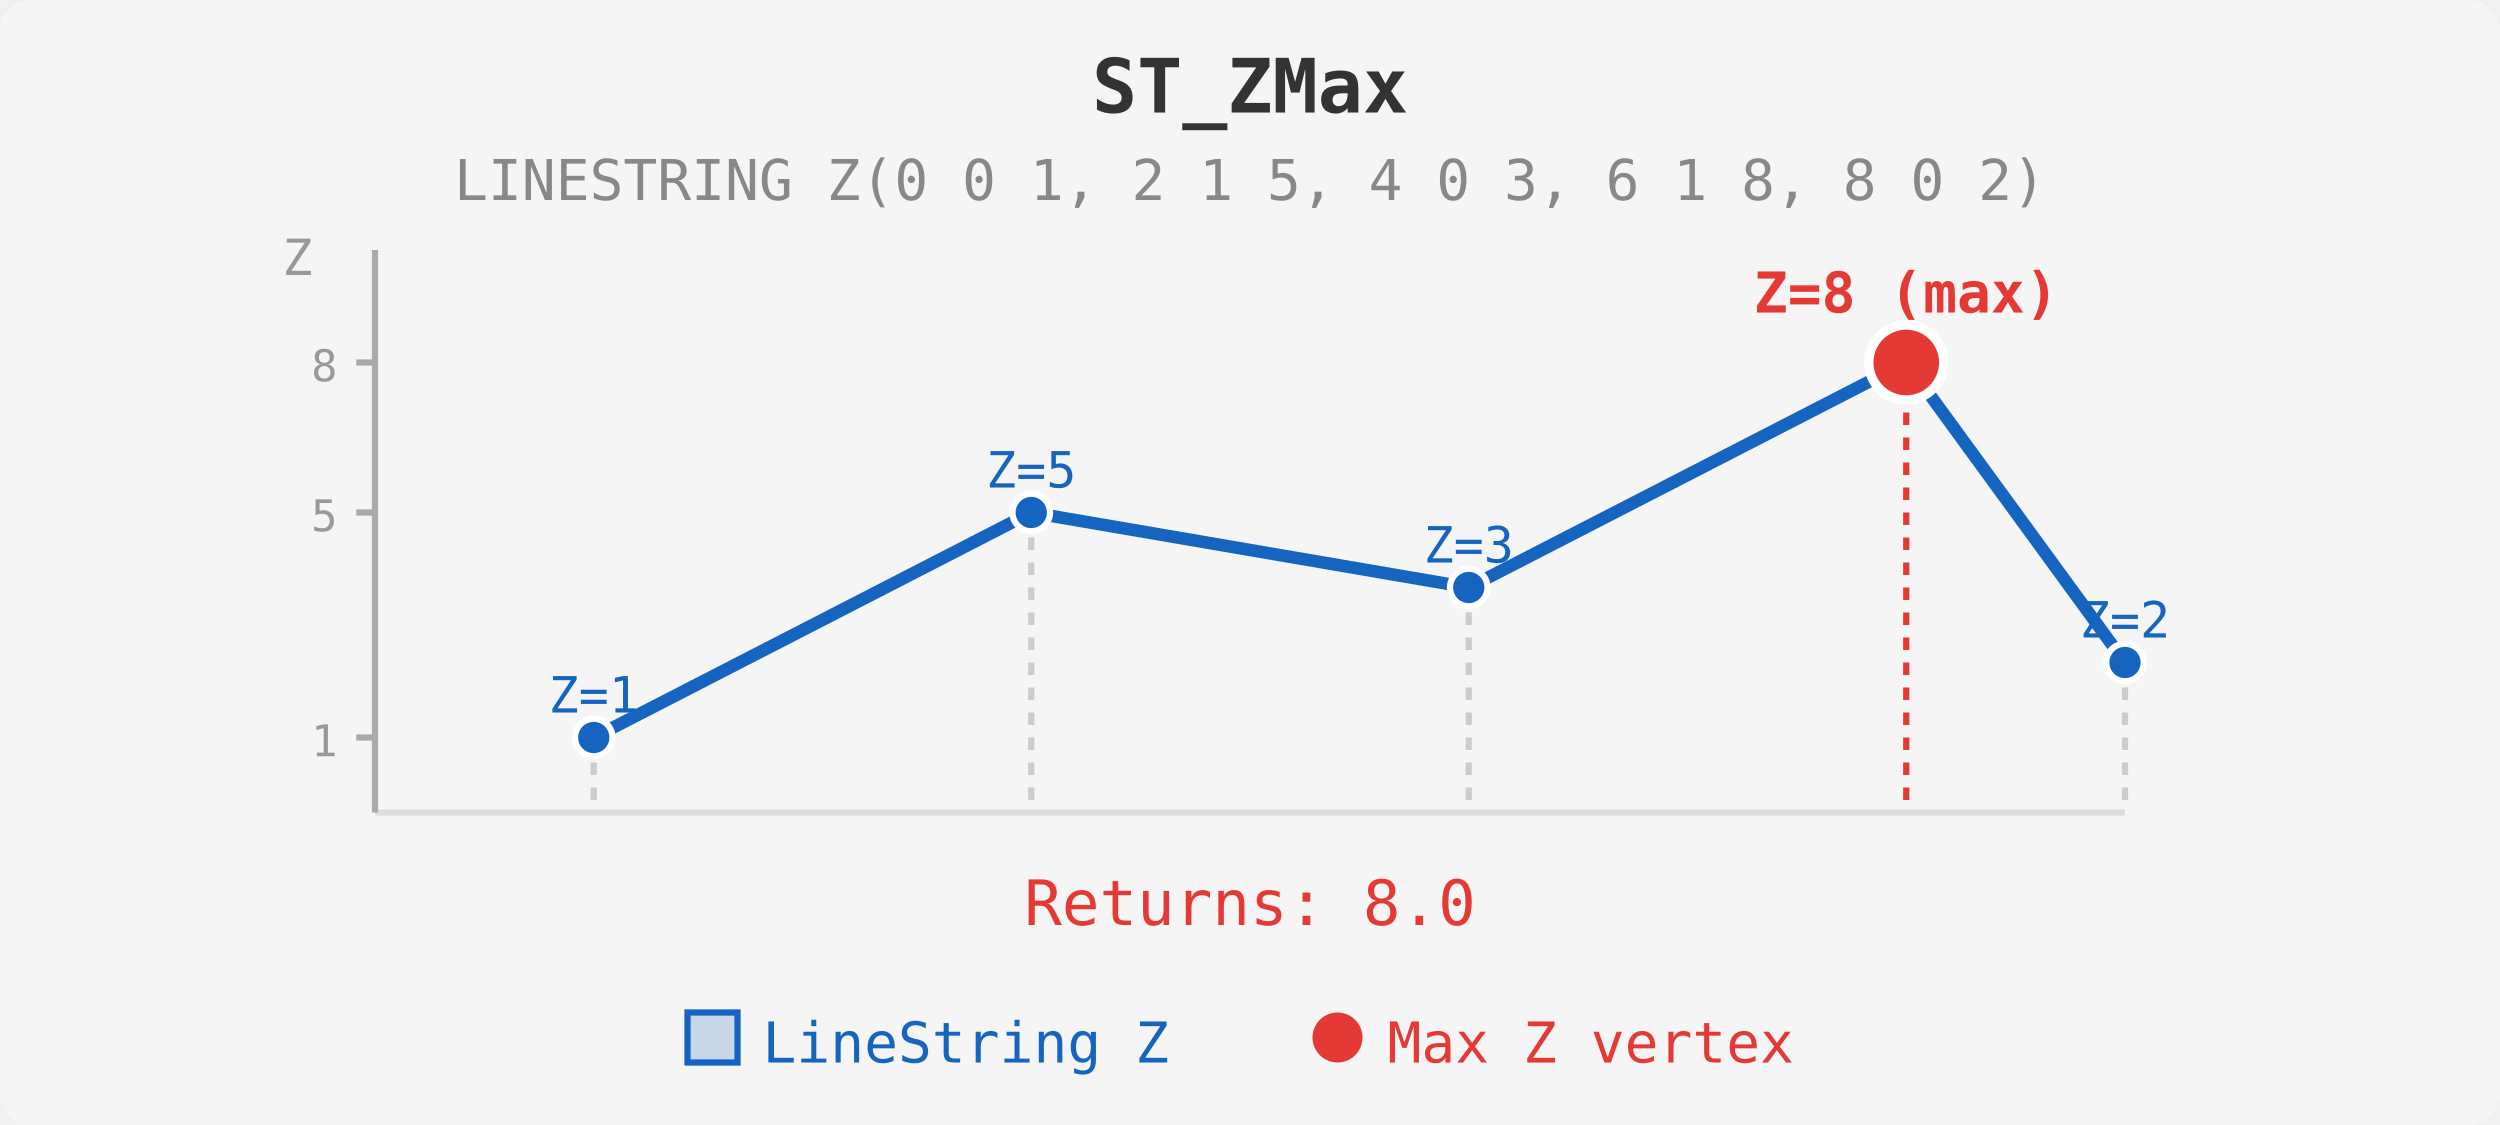
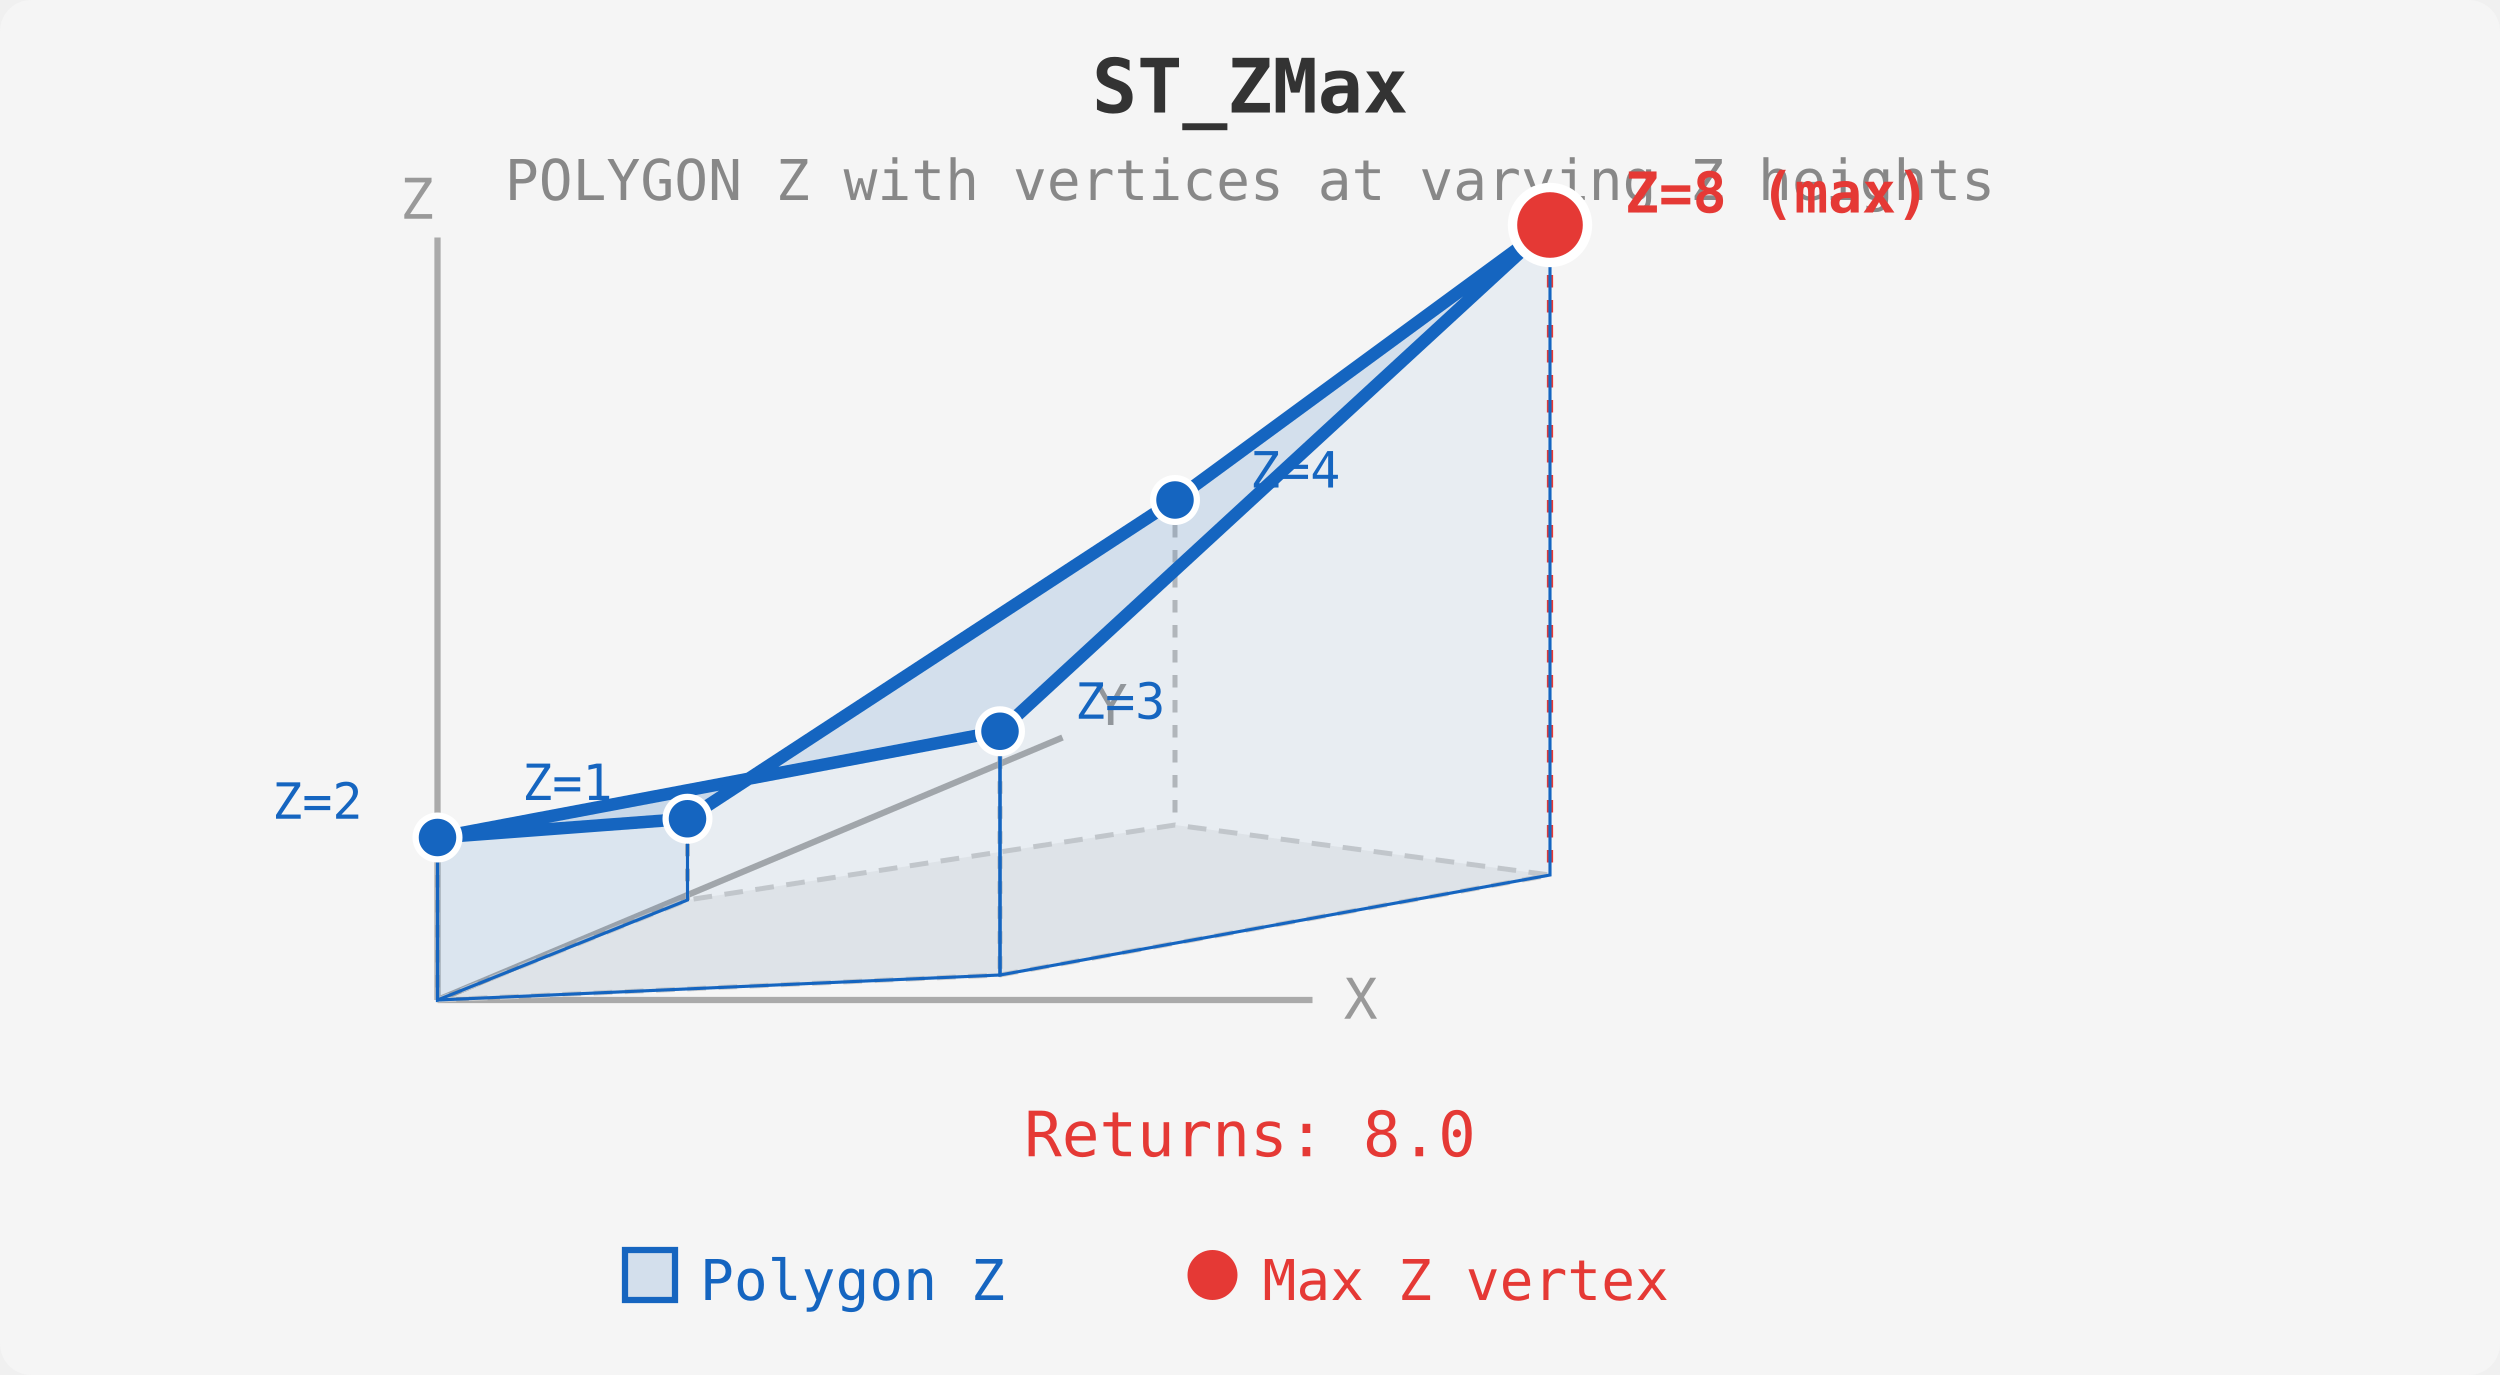
- <svg xmlns="http://www.w3.org/2000/svg" width="400" height="180" viewBox="0 0 400 180">
-   <rect width="400" height="180" fill="#f5f5f5" rx="5" />
+ <svg xmlns="http://www.w3.org/2000/svg" width="400" height="220" viewBox="0 0 400 220">
+   <rect width="400" height="220" fill="#f5f5f5" rx="5" />
  <text x="200" y="18" font-family="monospace" font-size="12" fill="#333" text-anchor="middle" font-weight="bold">ST_ZMax</text>
-   <text x="200" y="32" font-family="monospace" font-size="9" fill="#888" text-anchor="middle">LINESTRING Z(0 0 1, 2 1 5, 4 0 3, 6 1 8, 8 0 2)</text>
-   <line x1="60" y1="130" x2="340" y2="130" stroke="#ddd" stroke-width="1" />
-   <line x1="60" y1="130" x2="60" y2="40" stroke="#aaa" stroke-width="1" />
-   <text x="50" y="44" font-family="monospace" font-size="8" fill="#999" text-anchor="end">Z</text>
-   <line x1="57" y1="118" x2="60" y2="118" stroke="#aaa" stroke-width="1" />
-   <text x="54" y="121" font-family="monospace" font-size="7" fill="#999" text-anchor="end">1</text>
-   <line x1="57" y1="82" x2="60" y2="82" stroke="#aaa" stroke-width="1" />
-   <text x="54" y="85" font-family="monospace" font-size="7" fill="#999" text-anchor="end">5</text>
-   <line x1="57" y1="58" x2="60" y2="58" stroke="#aaa" stroke-width="1" />
-   <text x="54" y="61" font-family="monospace" font-size="7" fill="#999" text-anchor="end">8</text>
-   <line x1="95" y1="118" x2="95" y2="130" stroke="#ccc" stroke-width="1" stroke-dasharray="2,2" />
-   <line x1="165" y1="82" x2="165" y2="130" stroke="#ccc" stroke-width="1" stroke-dasharray="2,2" />
-   <line x1="235" y1="94" x2="235" y2="130" stroke="#ccc" stroke-width="1" stroke-dasharray="2,2" />
-   <line x1="305" y1="58" x2="305" y2="130" stroke="#E53935" stroke-width="1" stroke-dasharray="2,2" />
-   <line x1="340" y1="106" x2="340" y2="130" stroke="#ccc" stroke-width="1" stroke-dasharray="2,2" />
-   <polyline points="95,118 165,82 235,94 305,58 340,106" fill="none" stroke="#1565C0" stroke-width="2" />
-   <circle cx="95" cy="118" r="3" fill="#1565C0" stroke="#fff" stroke-width="1" />
-   <text x="95" y="114" font-family="monospace" font-size="8" fill="#1565C0" text-anchor="middle">Z=1</text>
-   <circle cx="165" cy="82" r="3" fill="#1565C0" stroke="#fff" stroke-width="1" />
-   <text x="165" y="78" font-family="monospace" font-size="8" fill="#1565C0" text-anchor="middle">Z=5</text>
-   <circle cx="235" cy="94" r="3" fill="#1565C0" stroke="#fff" stroke-width="1" />
-   <text x="235" y="90" font-family="monospace" font-size="8" fill="#1565C0" text-anchor="middle">Z=3</text>
-   <circle cx="305" cy="58" r="6" fill="#E53935" stroke="#fff" stroke-width="1.5" />
-   <text x="305" y="50" font-family="monospace" font-size="9" fill="#E53935" text-anchor="middle" font-weight="bold">Z=8 (max)</text>
-   <circle cx="340" cy="106" r="3" fill="#1565C0" stroke="#fff" stroke-width="1" />
-   <text x="340" y="102" font-family="monospace" font-size="8" fill="#1565C0" text-anchor="middle">Z=2</text>
-   <text x="200" y="148" font-family="monospace" font-size="10" fill="#E53935" text-anchor="middle">Returns: 8.0</text>
-   <rect x="110" y="162" width="8" height="8" fill="rgba(21,101,192,0.2)" stroke="#1565C0" stroke-width="1" />
-   <text x="122" y="170" font-family="monospace" font-size="9" fill="#1565C0">LineString Z</text>
-   <circle cx="214" cy="166" r="4" fill="#E53935" />
-   <text x="222" y="170" font-family="monospace" font-size="9" fill="#E53935">Max Z vertex</text>
+   <text x="200" y="32" font-family="monospace" font-size="9" fill="#888" text-anchor="middle">POLYGON Z with vertices at varying Z heights</text>
+   <line x1="70" y1="160" x2="210" y2="160" stroke="#aaa" stroke-width="1" />
+   <text x="215" y="163" font-family="monospace" font-size="9" fill="#999">X</text>
+   <line x1="70" y1="160" x2="170" y2="118" stroke="#aaa" stroke-width="1" />
+   <text x="175" y="116" font-family="monospace" font-size="9" fill="#999">Y</text>
+   <line x1="70" y1="160" x2="70" y2="38" stroke="#aaa" stroke-width="1" />
+   <text x="64" y="35" font-family="monospace" font-size="9" fill="#999">Z</text>
+   <polygon points="70,160 160,156 248,140 188,132 110,144" fill="rgba(0,0,0,0.04)" stroke="#ccc" stroke-width="0.8" stroke-dasharray="3,2" />
+   <line x1="70" y1="134" x2="70" y2="160" stroke="#bbb" stroke-width="0.8" stroke-dasharray="2,2" />
+   <line x1="160" y1="117" x2="160" y2="156" stroke="#bbb" stroke-width="0.8" stroke-dasharray="2,2" />
+   <line x1="248" y1="36" x2="248" y2="140" stroke="#E53935" stroke-width="1" stroke-dasharray="2,2" />
+   <line x1="188" y1="80" x2="188" y2="132" stroke="#bbb" stroke-width="0.8" stroke-dasharray="2,2" />
+   <line x1="110" y1="131" x2="110" y2="144" stroke="#bbb" stroke-width="0.8" stroke-dasharray="2,2" />
+   <polygon points="70,134 160,117 248,36 188,80 110,131" fill="rgba(21,101,192,0.15)" stroke="#1565C0" stroke-width="2" stroke-linejoin="round" />
+   <polygon points="70,134 70,160 160,156 160,117" fill="rgba(21,101,192,0.06)" stroke="#1565C0" stroke-width="0.5" />
+   <polygon points="160,117 160,156 248,140 248,36" fill="rgba(21,101,192,0.06)" stroke="#1565C0" stroke-width="0.5" />
+   <polygon points="110,131 110,144 70,160 70,134" fill="rgba(21,101,192,0.06)" stroke="#1565C0" stroke-width="0.5" />
+   <circle cx="70" cy="134" r="3.5" fill="#1565C0" stroke="#fff" stroke-width="1" />
+   <text x="58" y="131" font-family="monospace" font-size="8" fill="#1565C0" text-anchor="end">Z=2</text>
+   <circle cx="160" cy="117" r="3.5" fill="#1565C0" stroke="#fff" stroke-width="1" />
+   <text x="172" y="115" font-family="monospace" font-size="8" fill="#1565C0" text-anchor="start">Z=3</text>
+   <circle cx="248" cy="36" r="6" fill="#E53935" stroke="#fff" stroke-width="1.5" />
+   <text x="260" y="34" font-family="monospace" font-size="9" fill="#E53935" text-anchor="start" font-weight="bold">Z=8 (max)</text>
+   <circle cx="188" cy="80" r="3.5" fill="#1565C0" stroke="#fff" stroke-width="1" />
+   <text x="200" y="78" font-family="monospace" font-size="8" fill="#1565C0" text-anchor="start">Z=4</text>
+   <circle cx="110" cy="131" r="3.5" fill="#1565C0" stroke="#fff" stroke-width="1" />
+   <text x="98" y="128" font-family="monospace" font-size="8" fill="#1565C0" text-anchor="end">Z=1</text>
+   <text x="200" y="185" font-family="monospace" font-size="10" fill="#E53935" text-anchor="middle">Returns: 8.0</text>
+   <rect x="100" y="200" width="8" height="8" fill="rgba(21,101,192,0.15)" stroke="#1565C0" stroke-width="1" />
+   <text x="112" y="208" font-family="monospace" font-size="9" fill="#1565C0">Polygon Z</text>
+   <circle cx="194" cy="204" r="4" fill="#E53935" />
+   <text x="202" y="208" font-family="monospace" font-size="9" fill="#E53935">Max Z vertex</text>
</svg>
